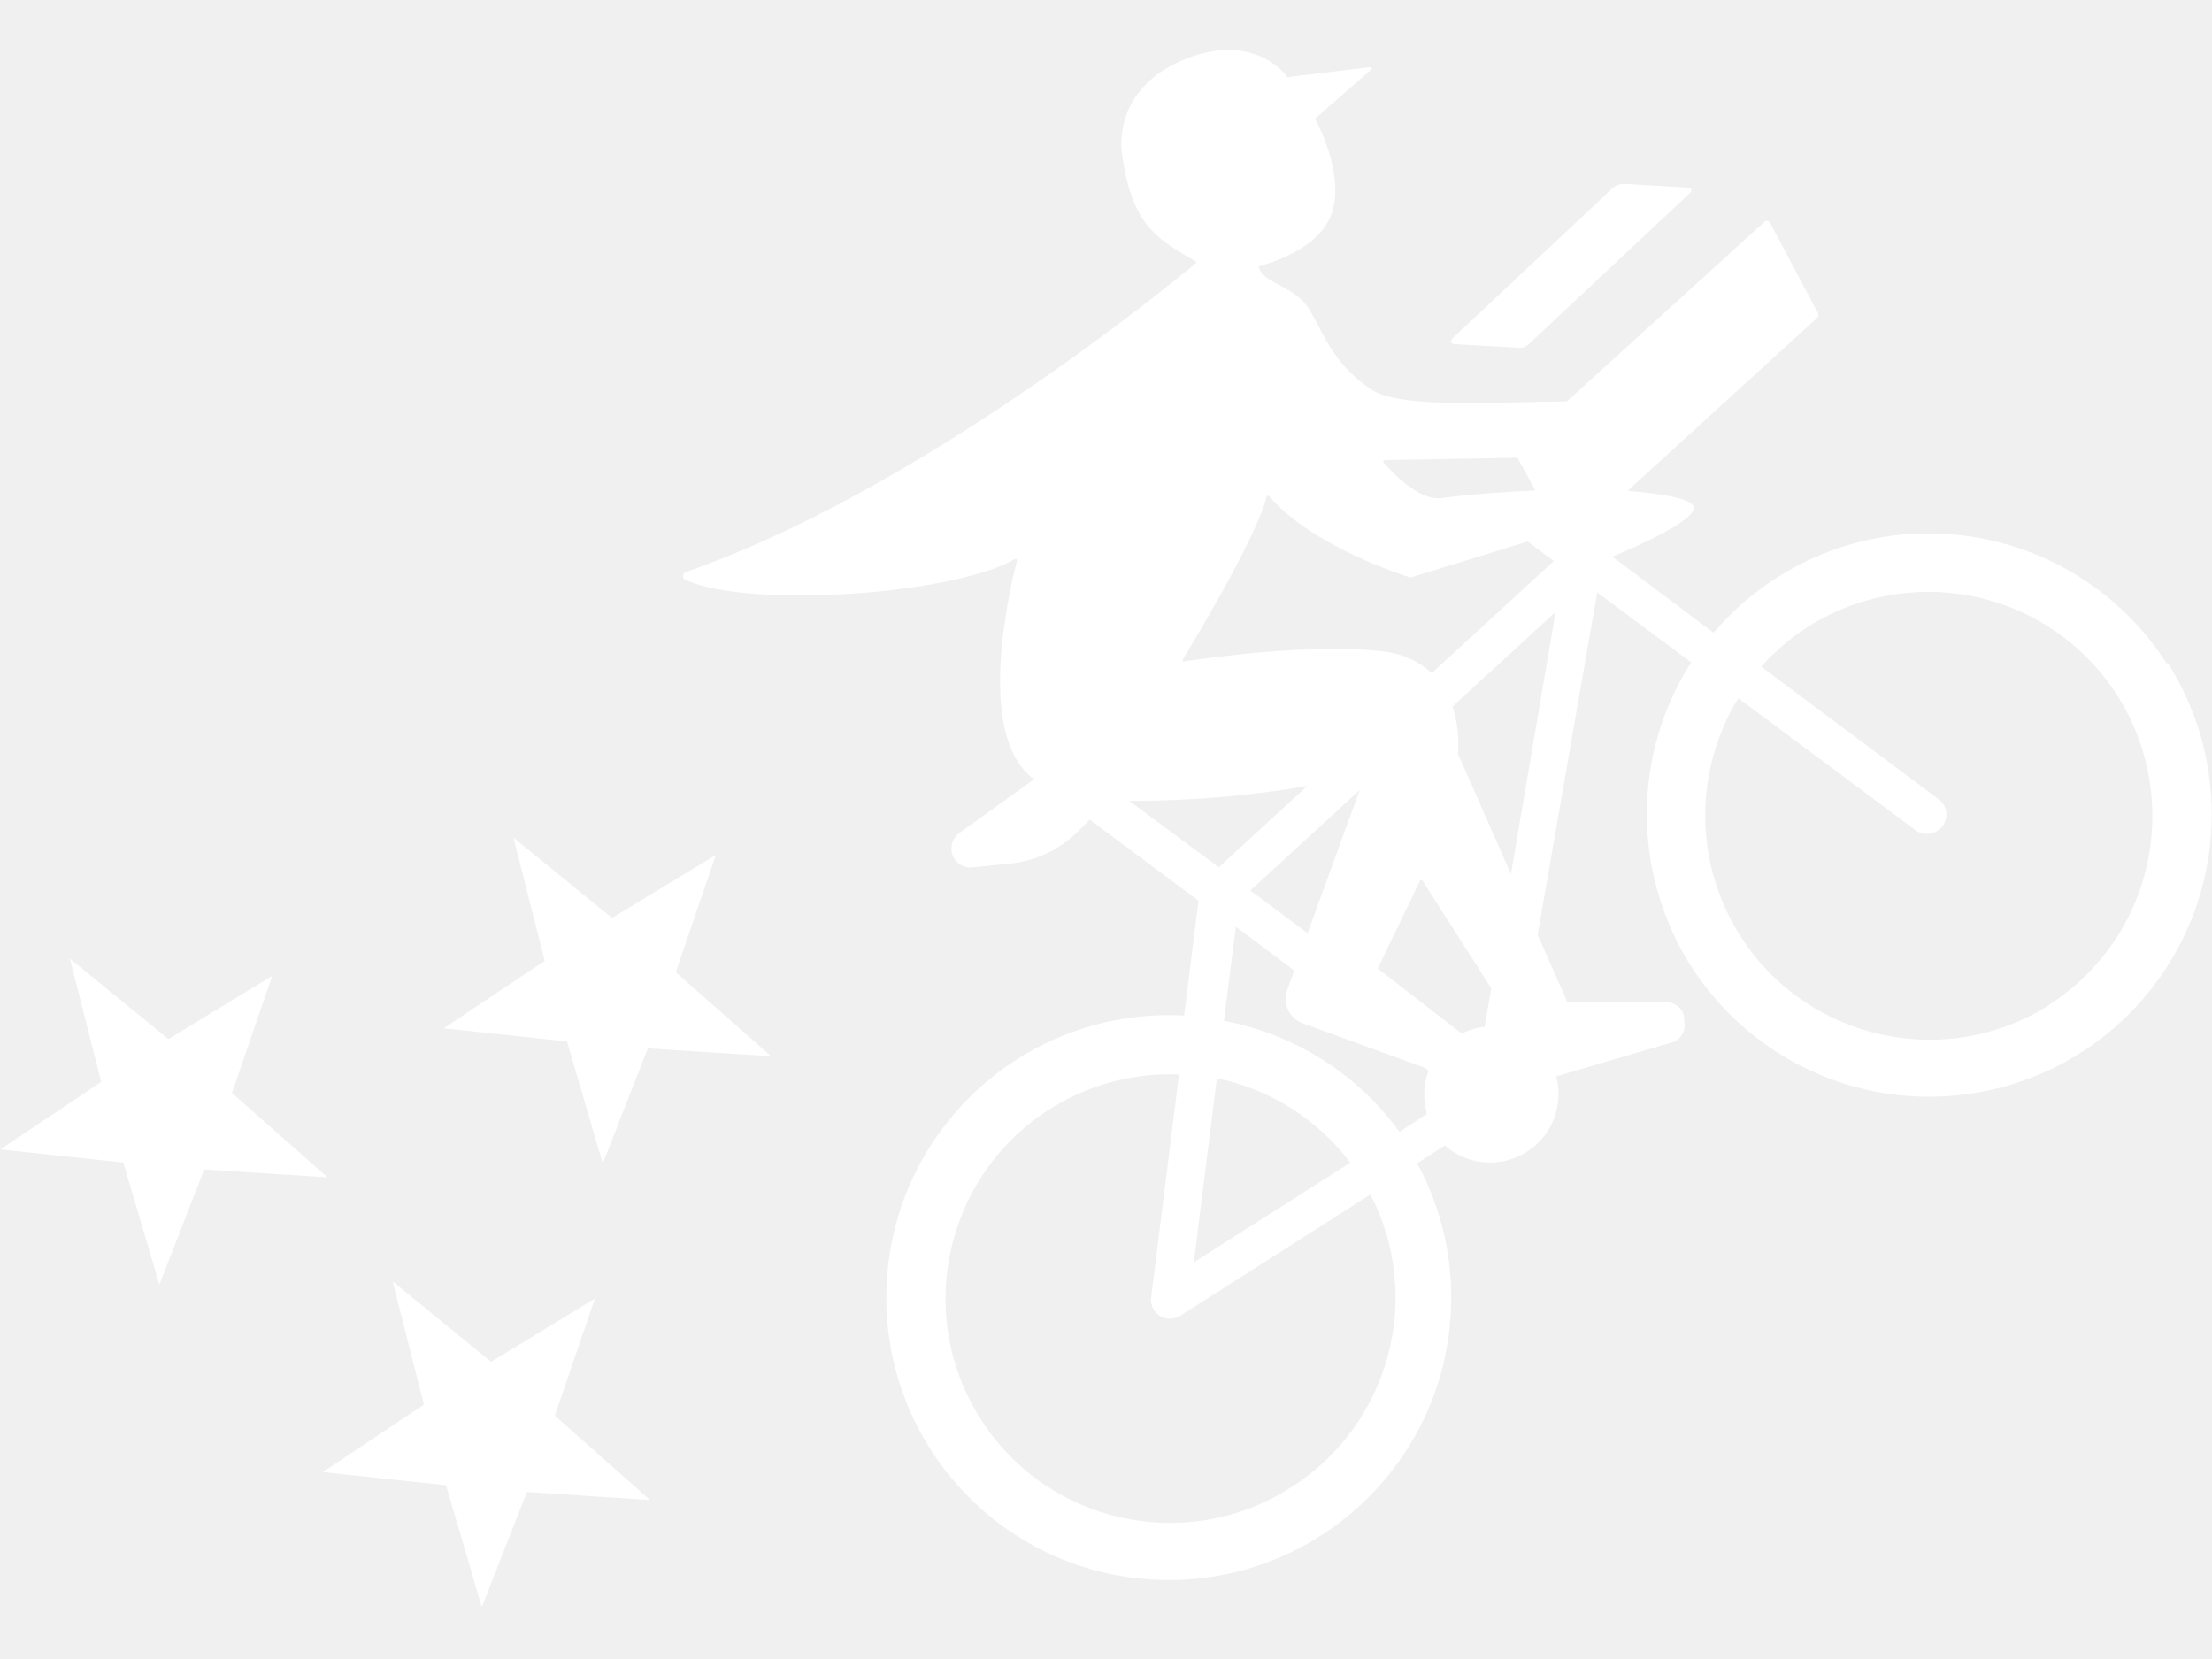
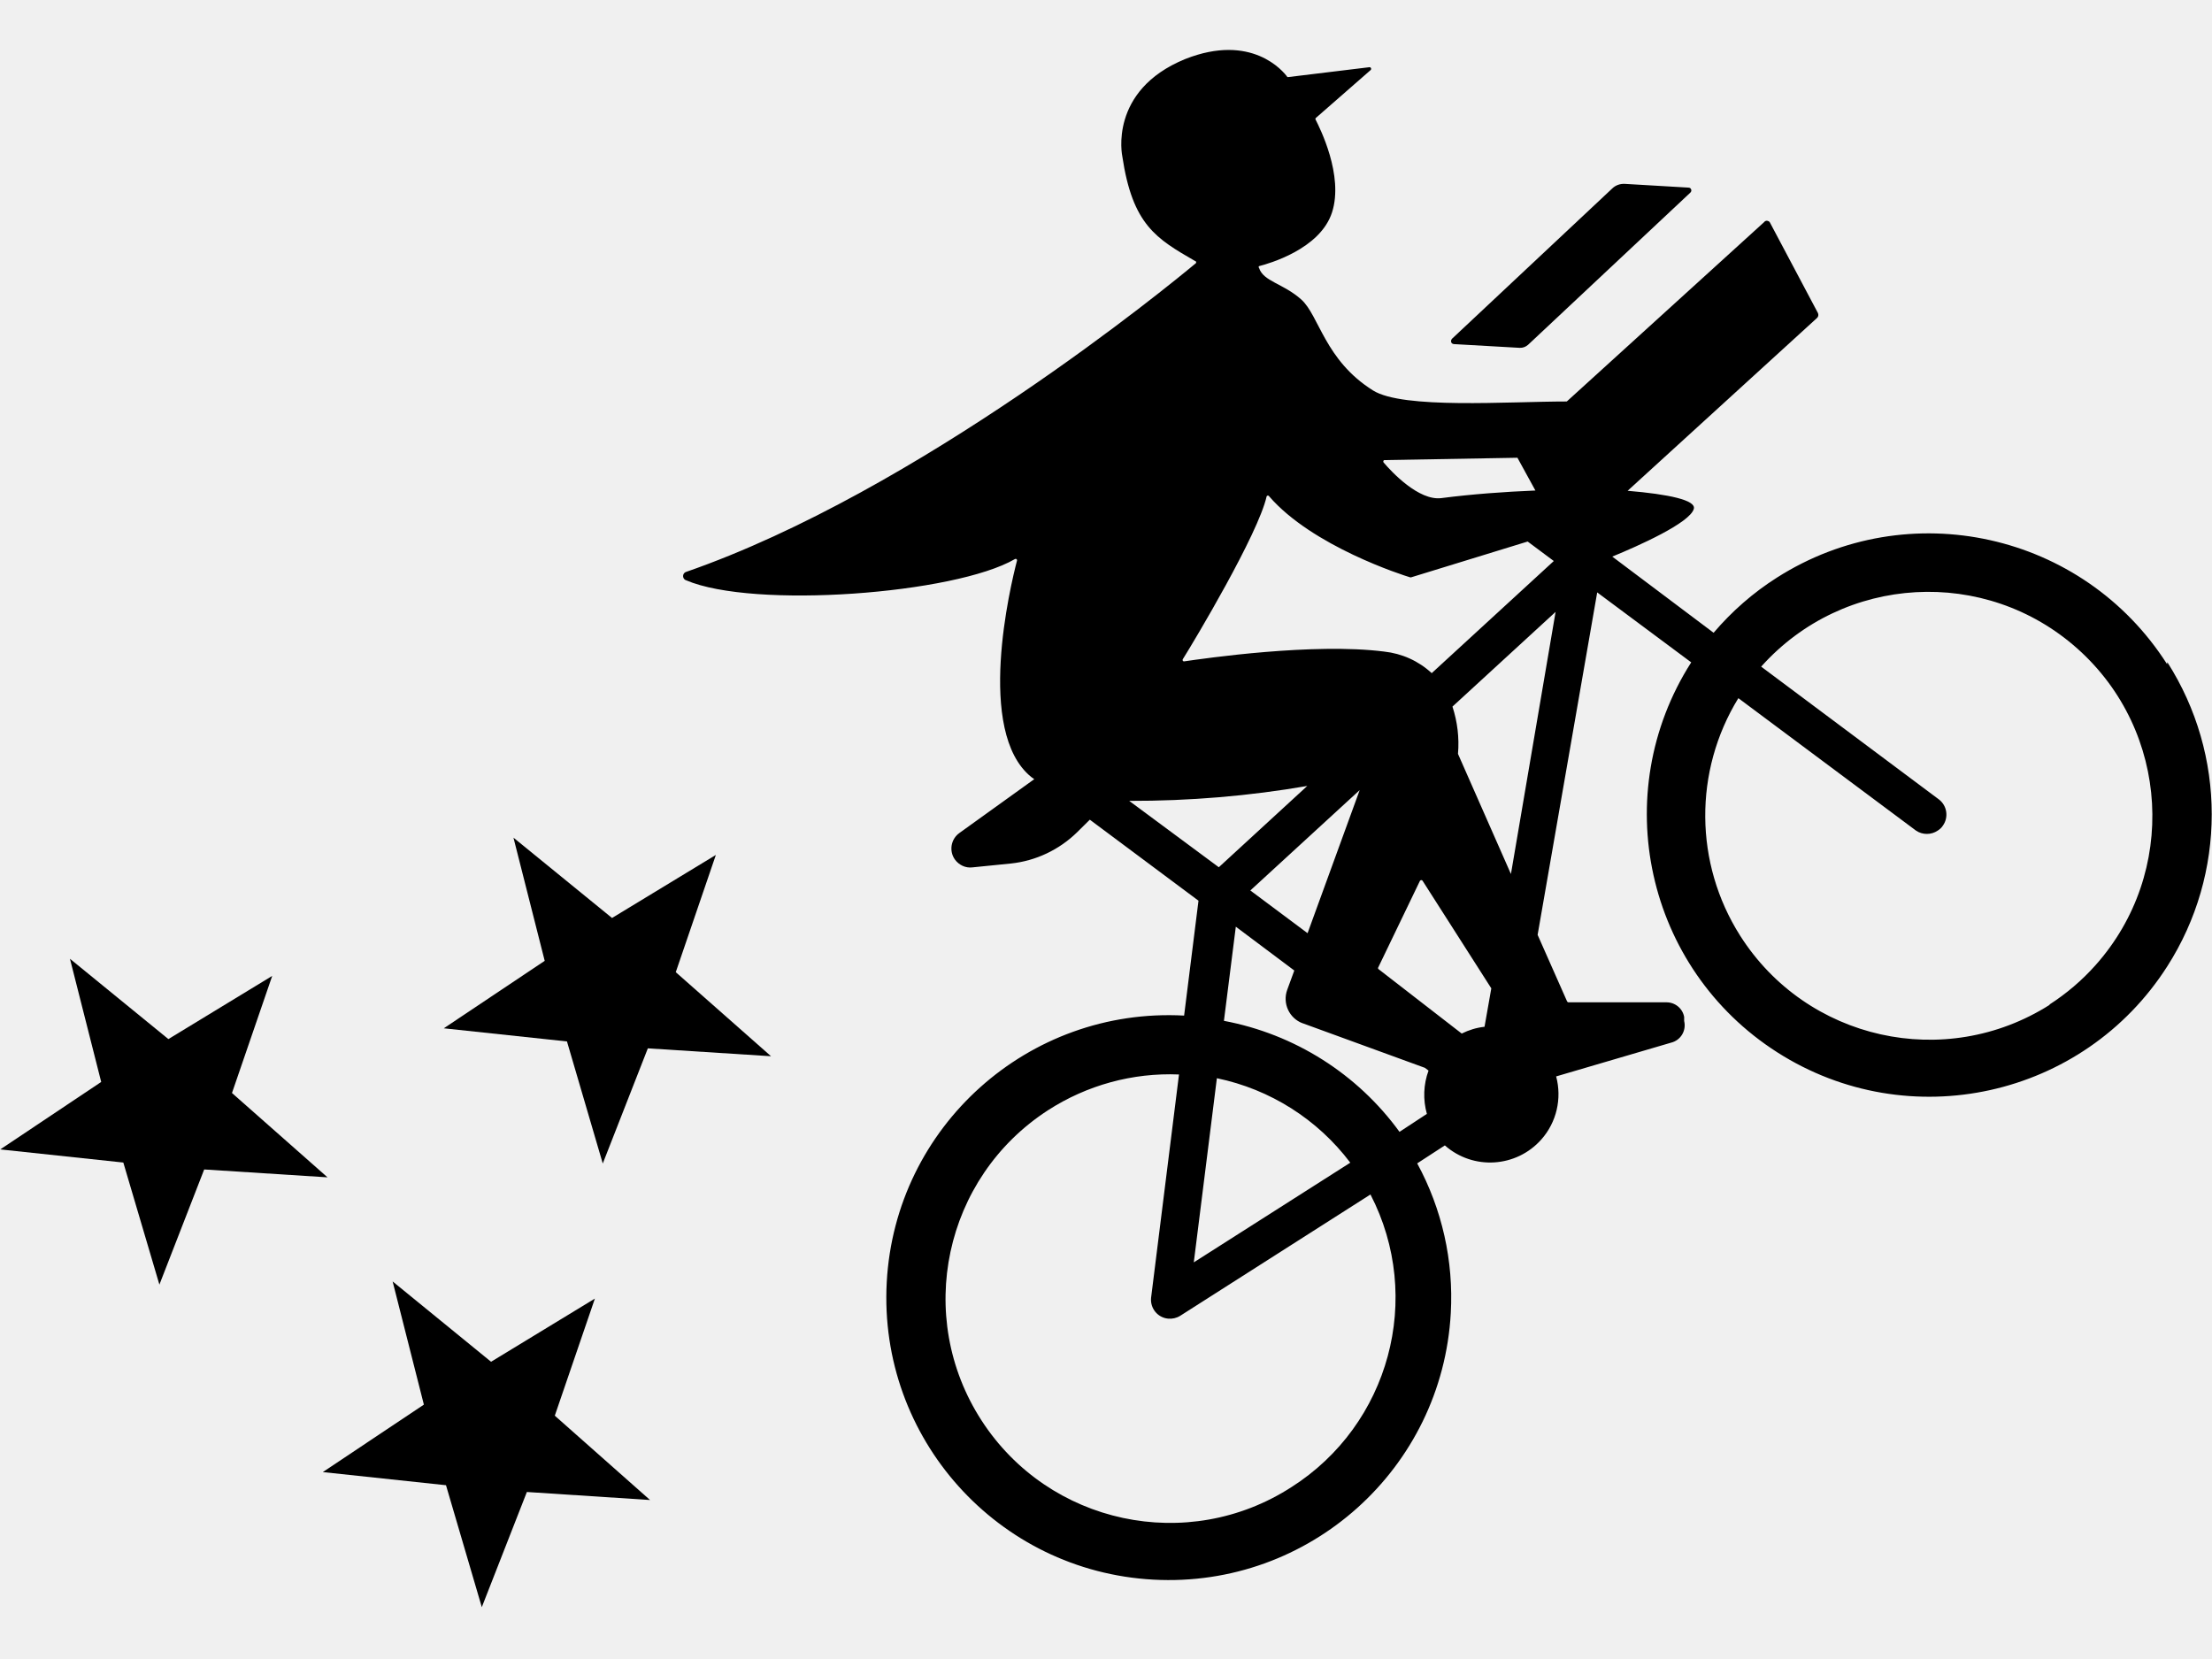
<svg xmlns="http://www.w3.org/2000/svg" version="1.1" id="Layer_1" x="0px" y="0px" viewBox="0 0 1600 1200" style="enable-background:new 0 0 1600 1200;" xml:space="preserve">
-   <style type="text/css">
- 	.st0{fill:#FFFFFF;}
- </style>
-   <path class="st0" d="M1567.5,480.4c-60.7-95.2-187-123.2-282.2-62.6c-17.2,10.9-32.6,24.4-45.8,39.9l-73.3-55.1  c18.3-7.5,56.4-24.4,59-34.6c1.6-6.2-18-10.5-47.9-13l137-125c1-0.9,1.2-2.3,0.7-3.5l-34.9-65.8c-0.9-1.1-2.5-1.4-3.6-0.5  c-0.2,0.1-0.4,0.3-0.5,0.5l-142.7,129.7c-42.7,0-118.4,5.7-140.2-8c-34.9-21.9-38.9-54.2-51.9-65.8s-27.4-13-30.5-22.8  c-0.4-0.4-0.4-0.9,0-1.3l0,0c6.7-1.7,44.2-12.2,52.8-38.9s-9-61.3-11.8-66.9c-0.3-0.4-0.3-0.9,0-1.3l39.8-34.8  c0.4-0.5,0.4-1.2-0.1-1.7c-0.2-0.2-0.5-0.3-0.8-0.3l-58.4,7.1c-0.3,0.1-0.7,0.1-1,0c-3-4.2-25.9-32-73.9-13  c-55.8,22.8-45.5,70.4-45.5,70.4c7.4,49.7,24.6,59.5,52.8,75.8c0.7,0,1,1.3,0,1.8c-18.2,15.2-200.1,164.6-368.4,223  c-1.7,0.6-2.5,2.5-1.9,4.1c0.3,0.9,1,1.6,1.9,1.9c48.9,21,194.6,9.9,237.9-15.3c0.5-0.3,1.1-0.2,1.4,0.3c0.2,0.3,0.2,0.6,0.1,0.9  c-4.7,18-30.1,123.6,10.3,156.4l2.2,1.6l-54.1,38.9c-6.2,4.4-7.7,13-3.3,19.2c2.9,4,7.7,6.3,12.6,5.7l27.9-2.8  c18-1.9,34.9-9.9,47.9-22.6l9.2-9.1l78.6,58.6l-10.4,83.1c-112.7-6.1-209,80.2-215.1,192.9s80.2,209,192.9,215.1  s208.9-80.2,215.1-192.9c2.1-37.6-6.3-75.1-24.3-108.2l20-13c20.5,18.1,51.7,16.1,69.8-4.3c11-12.4,15-29.6,10.7-45.6l83.1-24.4  c7-1.7,11.2-8.7,9.5-15.7c0,0,0-0.1,0-0.1v-2.8c-1.1-6.2-6.6-10.7-13-10.6h-70.7c-0.4,0-0.8-0.3-1-0.7l-21.3-48.1l43.1-247.7  l68,50.6c-60.7,95.1-32.8,221.4,62.3,282.1s221.4,32.8,282.1-62.3c42.8-67,42.8-152.8,0-219.9L1567.5,480.4L1567.5,480.4z   M1001.2,332.8l96.4-1.7l13,23.7c-22.2,0.9-45.7,2.6-68.1,5.5c-16.3,2-35.9-18.9-41.8-25.9C1000.4,333.8,1000.6,333.1,1001.2,332.8  L1001.2,332.8z M855.5,476.9c8.2-13,54.7-90.8,60.7-117.9c0.3-0.5,0.9-0.7,1.4-0.4c0.2,0.1,0.3,0.2,0.4,0.4  c31.3,36.2,96.9,57.1,102,58.6h0.7l84.3-25.9l18.9,14.1l-88.3,81.1c-9.5-8.8-21.5-14.2-34.4-15.6c-51-6.5-129.7,4.9-144.8,7.1  c-0.6,0-1-0.5-1-1C855.4,477.2,855.4,477.1,855.5,476.9L855.5,476.9z M1073.8,742.7c-5.7,0.6-11.3,2.3-16.5,4.9L997,700.9  c-0.3-0.4-0.3-0.9,0-1.3l30.1-62.5c0.4-0.5,1.1-0.7,1.6-0.3c0.1,0.1,0.2,0.2,0.3,0.3l49.7,77.8L1073.8,742.7z M945.8,675l-41.4-30.9  l79.1-72.6L945.8,675z M945.8,568.3l-64.2,59l-64.8-48c43.4,0.1,86.7-3.5,129.4-10.9L945.8,568.3z M893.9,670.3l42.3,31.7l-5.1,13.9  c-3.6,9.8,1.4,20.7,11.2,24.3c0,0,0.1,0,0.1,0l88.3,32.2l2.6,2c-3.7,10-4.1,21-1.2,31.3l-19.8,13c-30.5-42-76-70.7-127-80.3  L893.9,670.3z M880.2,779.9c38.5,8,72.8,29.7,96.5,61.1l-113.2,72.1L880.2,779.9z M934.4,1075.5c-75.2,48.7-175.7,27.2-224.4-48  c-48.7-75.2-27.2-175.7,48-224.4c28.2-18.2,61.3-27.3,94.8-25.9l-20.2,161.6c-0.7,7.6,4.8,14.3,12.3,15c3,0.3,6.1-0.4,8.7-2  l137.7-87.8c38.6,74.7,13.8,166.5-57.2,211.7L934.4,1075.5z M1054.6,545.3c1-11.6-0.4-23.2-4-34.2l74.6-68.5l-32.3,189.6  L1054.6,545.3z M1482.6,726.8c-75.7,48-175.9,25.6-223.9-50c-33.2-52.3-33.7-119-1.3-171.8l128.5,95.8c4.7,3.2,11,3.2,15.7,0  c1.4-0.9,2.7-2,3.6-3.4c4.5-6.1,3.2-14.7-2.8-19.2l-128.5-96c59.7-66.8,162.2-72.5,228.9-12.9s72.5,162.1,12.9,228.9  c-9.8,11-21,20.5-33.4,28.5H1482.6z" />
-   <path class="st0" d="M1051.7,248.9l47.5,2.7c2.3,0.1,4.4-0.7,6.1-2.2l117.4-110.1c0.9-0.8,0.9-2.1,0.2-2.9c-0.4-0.5-1-0.7-1.6-0.7  l-46-2.7c-3.4-0.2-6.8,1-9.2,3.4l-115.8,108.6c-0.9,0.9-1,2.4-0.1,3.3C1050.5,248.6,1051.1,248.9,1051.7,248.9L1051.7,248.9z   M430.3,939.3L355.2,985L284,926.9l22.6,89.1l-73.1,48.8l89.1,9.5l25.9,88.2l32.6-83.3l89.1,5.8l-68.9-61L430.3,939.3z M517.8,618.4  L442.7,664l-71.3-58.1L394,695l-73,48.8l89.1,9.5l25.9,88.3l32.6-83.3l89.1,5.7l-68.9-60.8L517.8,618.4z M167.8,790.6l29.1-84.7  l-75.1,45.7l-71.2-58.1l22.6,89.1l-73,48.8l89,9.5l26.1,88.3l32.4-83.3l89.2,5.7L167.8,790.6z" />
+   <path fill="black" d="M1567.5,480.4c-60.7-95.2-187-123.2-282.2-62.6c-17.2,10.9-32.6,24.4-45.8,39.9l-73.3-55.1  c18.3-7.5,56.4-24.4,59-34.6c1.6-6.2-18-10.5-47.9-13l137-125c1-0.9,1.2-2.3,0.7-3.5l-34.9-65.8c-0.9-1.1-2.5-1.4-3.6-0.5  c-0.2,0.1-0.4,0.3-0.5,0.5l-142.7,129.7c-42.7,0-118.4,5.7-140.2-8c-34.9-21.9-38.9-54.2-51.9-65.8s-27.4-13-30.5-22.8  c-0.4-0.4-0.4-0.9,0-1.3l0,0c6.7-1.7,44.2-12.2,52.8-38.9s-9-61.3-11.8-66.9c-0.3-0.4-0.3-0.9,0-1.3l39.8-34.8  c0.4-0.5,0.4-1.2-0.1-1.7c-0.2-0.2-0.5-0.3-0.8-0.3l-58.4,7.1c-0.3,0.1-0.7,0.1-1,0c-3-4.2-25.9-32-73.9-13  c-55.8,22.8-45.5,70.4-45.5,70.4c7.4,49.7,24.6,59.5,52.8,75.8c0.7,0,1,1.3,0,1.8c-18.2,15.2-200.1,164.6-368.4,223  c-1.7,0.6-2.5,2.5-1.9,4.1c0.3,0.9,1,1.6,1.9,1.9c48.9,21,194.6,9.9,237.9-15.3c0.5-0.3,1.1-0.2,1.4,0.3c0.2,0.3,0.2,0.6,0.1,0.9  c-4.7,18-30.1,123.6,10.3,156.4l2.2,1.6l-54.1,38.9c-6.2,4.4-7.7,13-3.3,19.2c2.9,4,7.7,6.3,12.6,5.7l27.9-2.8  c18-1.9,34.9-9.9,47.9-22.6l9.2-9.1l78.6,58.6l-10.4,83.1c-112.7-6.1-209,80.2-215.1,192.9s80.2,209,192.9,215.1  s208.9-80.2,215.1-192.9c2.1-37.6-6.3-75.1-24.3-108.2l20-13c20.5,18.1,51.7,16.1,69.8-4.3c11-12.4,15-29.6,10.7-45.6l83.1-24.4  c7-1.7,11.2-8.7,9.5-15.7c0,0,0-0.1,0-0.1v-2.8c-1.1-6.2-6.6-10.7-13-10.6h-70.7c-0.4,0-0.8-0.3-1-0.7l-21.3-48.1l43.1-247.7  l68,50.6c-60.7,95.1-32.8,221.4,62.3,282.1s221.4,32.8,282.1-62.3c42.8-67,42.8-152.8,0-219.9L1567.5,480.4L1567.5,480.4z   M1001.2,332.8l96.4-1.7l13,23.7c-22.2,0.9-45.7,2.6-68.1,5.5c-16.3,2-35.9-18.9-41.8-25.9C1000.4,333.8,1000.6,333.1,1001.2,332.8  L1001.2,332.8z M855.5,476.9c8.2-13,54.7-90.8,60.7-117.9c0.3-0.5,0.9-0.7,1.4-0.4c0.2,0.1,0.3,0.2,0.4,0.4  c31.3,36.2,96.9,57.1,102,58.6h0.7l84.3-25.9l18.9,14.1l-88.3,81.1c-9.5-8.8-21.5-14.2-34.4-15.6c-51-6.5-129.7,4.9-144.8,7.1  c-0.6,0-1-0.5-1-1C855.4,477.2,855.4,477.1,855.5,476.9L855.5,476.9z M1073.8,742.7c-5.7,0.6-11.3,2.3-16.5,4.9L997,700.9  c-0.3-0.4-0.3-0.9,0-1.3l30.1-62.5c0.4-0.5,1.1-0.7,1.6-0.3c0.1,0.1,0.2,0.2,0.3,0.3l49.7,77.8L1073.8,742.7z M945.8,675l-41.4-30.9  l79.1-72.6L945.8,675z M945.8,568.3l-64.2,59l-64.8-48c43.4,0.1,86.7-3.5,129.4-10.9L945.8,568.3z M893.9,670.3l42.3,31.7l-5.1,13.9  c-3.6,9.8,1.4,20.7,11.2,24.3c0,0,0.1,0,0.1,0l88.3,32.2l2.6,2c-3.7,10-4.1,21-1.2,31.3l-19.8,13c-30.5-42-76-70.7-127-80.3  L893.9,670.3z M880.2,779.9c38.5,8,72.8,29.7,96.5,61.1l-113.2,72.1L880.2,779.9z M934.4,1075.5c-75.2,48.7-175.7,27.2-224.4-48  c-48.7-75.2-27.2-175.7,48-224.4c28.2-18.2,61.3-27.3,94.8-25.9l-20.2,161.6c-0.7,7.6,4.8,14.3,12.3,15c3,0.3,6.1-0.4,8.7-2  l137.7-87.8c38.6,74.7,13.8,166.5-57.2,211.7L934.4,1075.5z M1054.6,545.3c1-11.6-0.4-23.2-4-34.2l74.6-68.5l-32.3,189.6  L1054.6,545.3z M1482.6,726.8c-75.7,48-175.9,25.6-223.9-50c-33.2-52.3-33.7-119-1.3-171.8l128.5,95.8c4.7,3.2,11,3.2,15.7,0  c1.4-0.9,2.7-2,3.6-3.4c4.5-6.1,3.2-14.7-2.8-19.2l-128.5-96c59.7-66.8,162.2-72.5,228.9-12.9s72.5,162.1,12.9,228.9  c-9.8,11-21,20.5-33.4,28.5H1482.6z" />
+   <path fill="black" d="M1051.7,248.9l47.5,2.7c2.3,0.1,4.4-0.7,6.1-2.2l117.4-110.1c0.9-0.8,0.9-2.1,0.2-2.9c-0.4-0.5-1-0.7-1.6-0.7  l-46-2.7c-3.4-0.2-6.8,1-9.2,3.4l-115.8,108.6c-0.9,0.9-1,2.4-0.1,3.3C1050.5,248.6,1051.1,248.9,1051.7,248.9L1051.7,248.9z   M430.3,939.3L355.2,985L284,926.9l22.6,89.1l-73.1,48.8l89.1,9.5l25.9,88.2l32.6-83.3l89.1,5.8l-68.9-61L430.3,939.3z M517.8,618.4  L442.7,664l-71.3-58.1L394,695l-73,48.8l89.1,9.5l25.9,88.3l32.6-83.3l89.1,5.7l-68.9-60.8L517.8,618.4z M167.8,790.6l29.1-84.7  l-75.1,45.7l-71.2-58.1l22.6,89.1l-73,48.8l89,9.5l26.1,88.3l32.4-83.3l89.2,5.7L167.8,790.6z" />
</svg>
